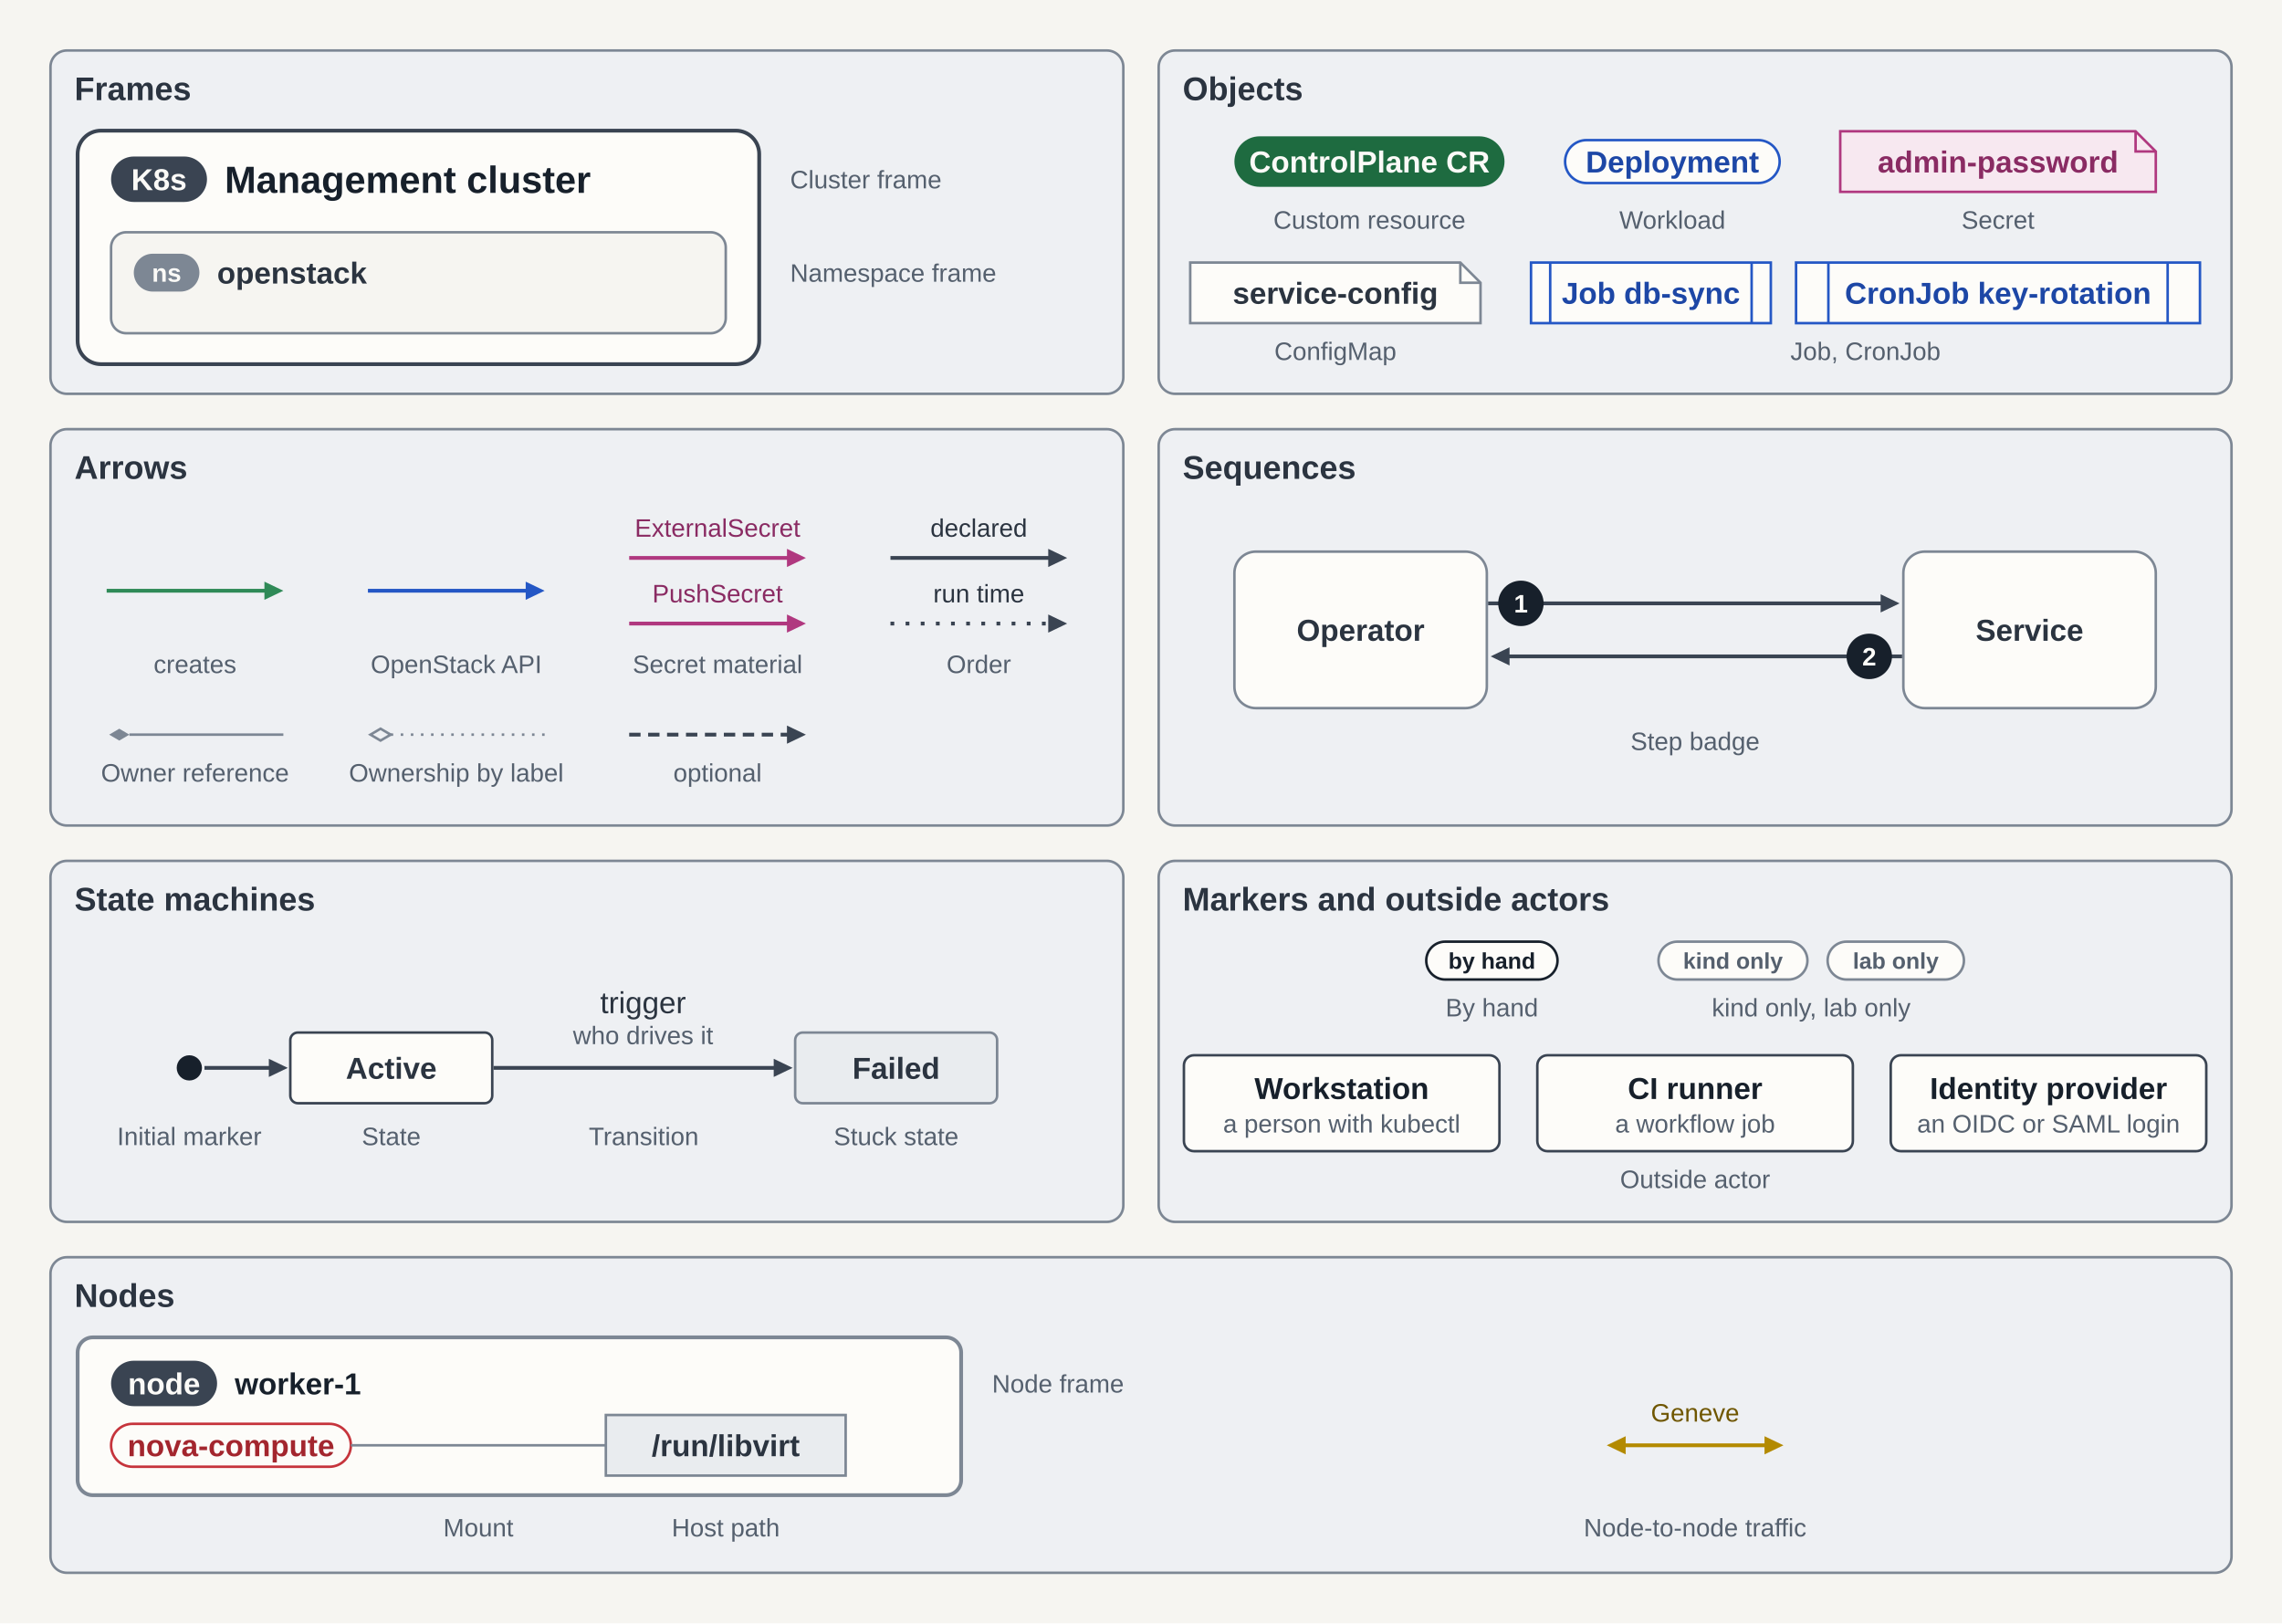
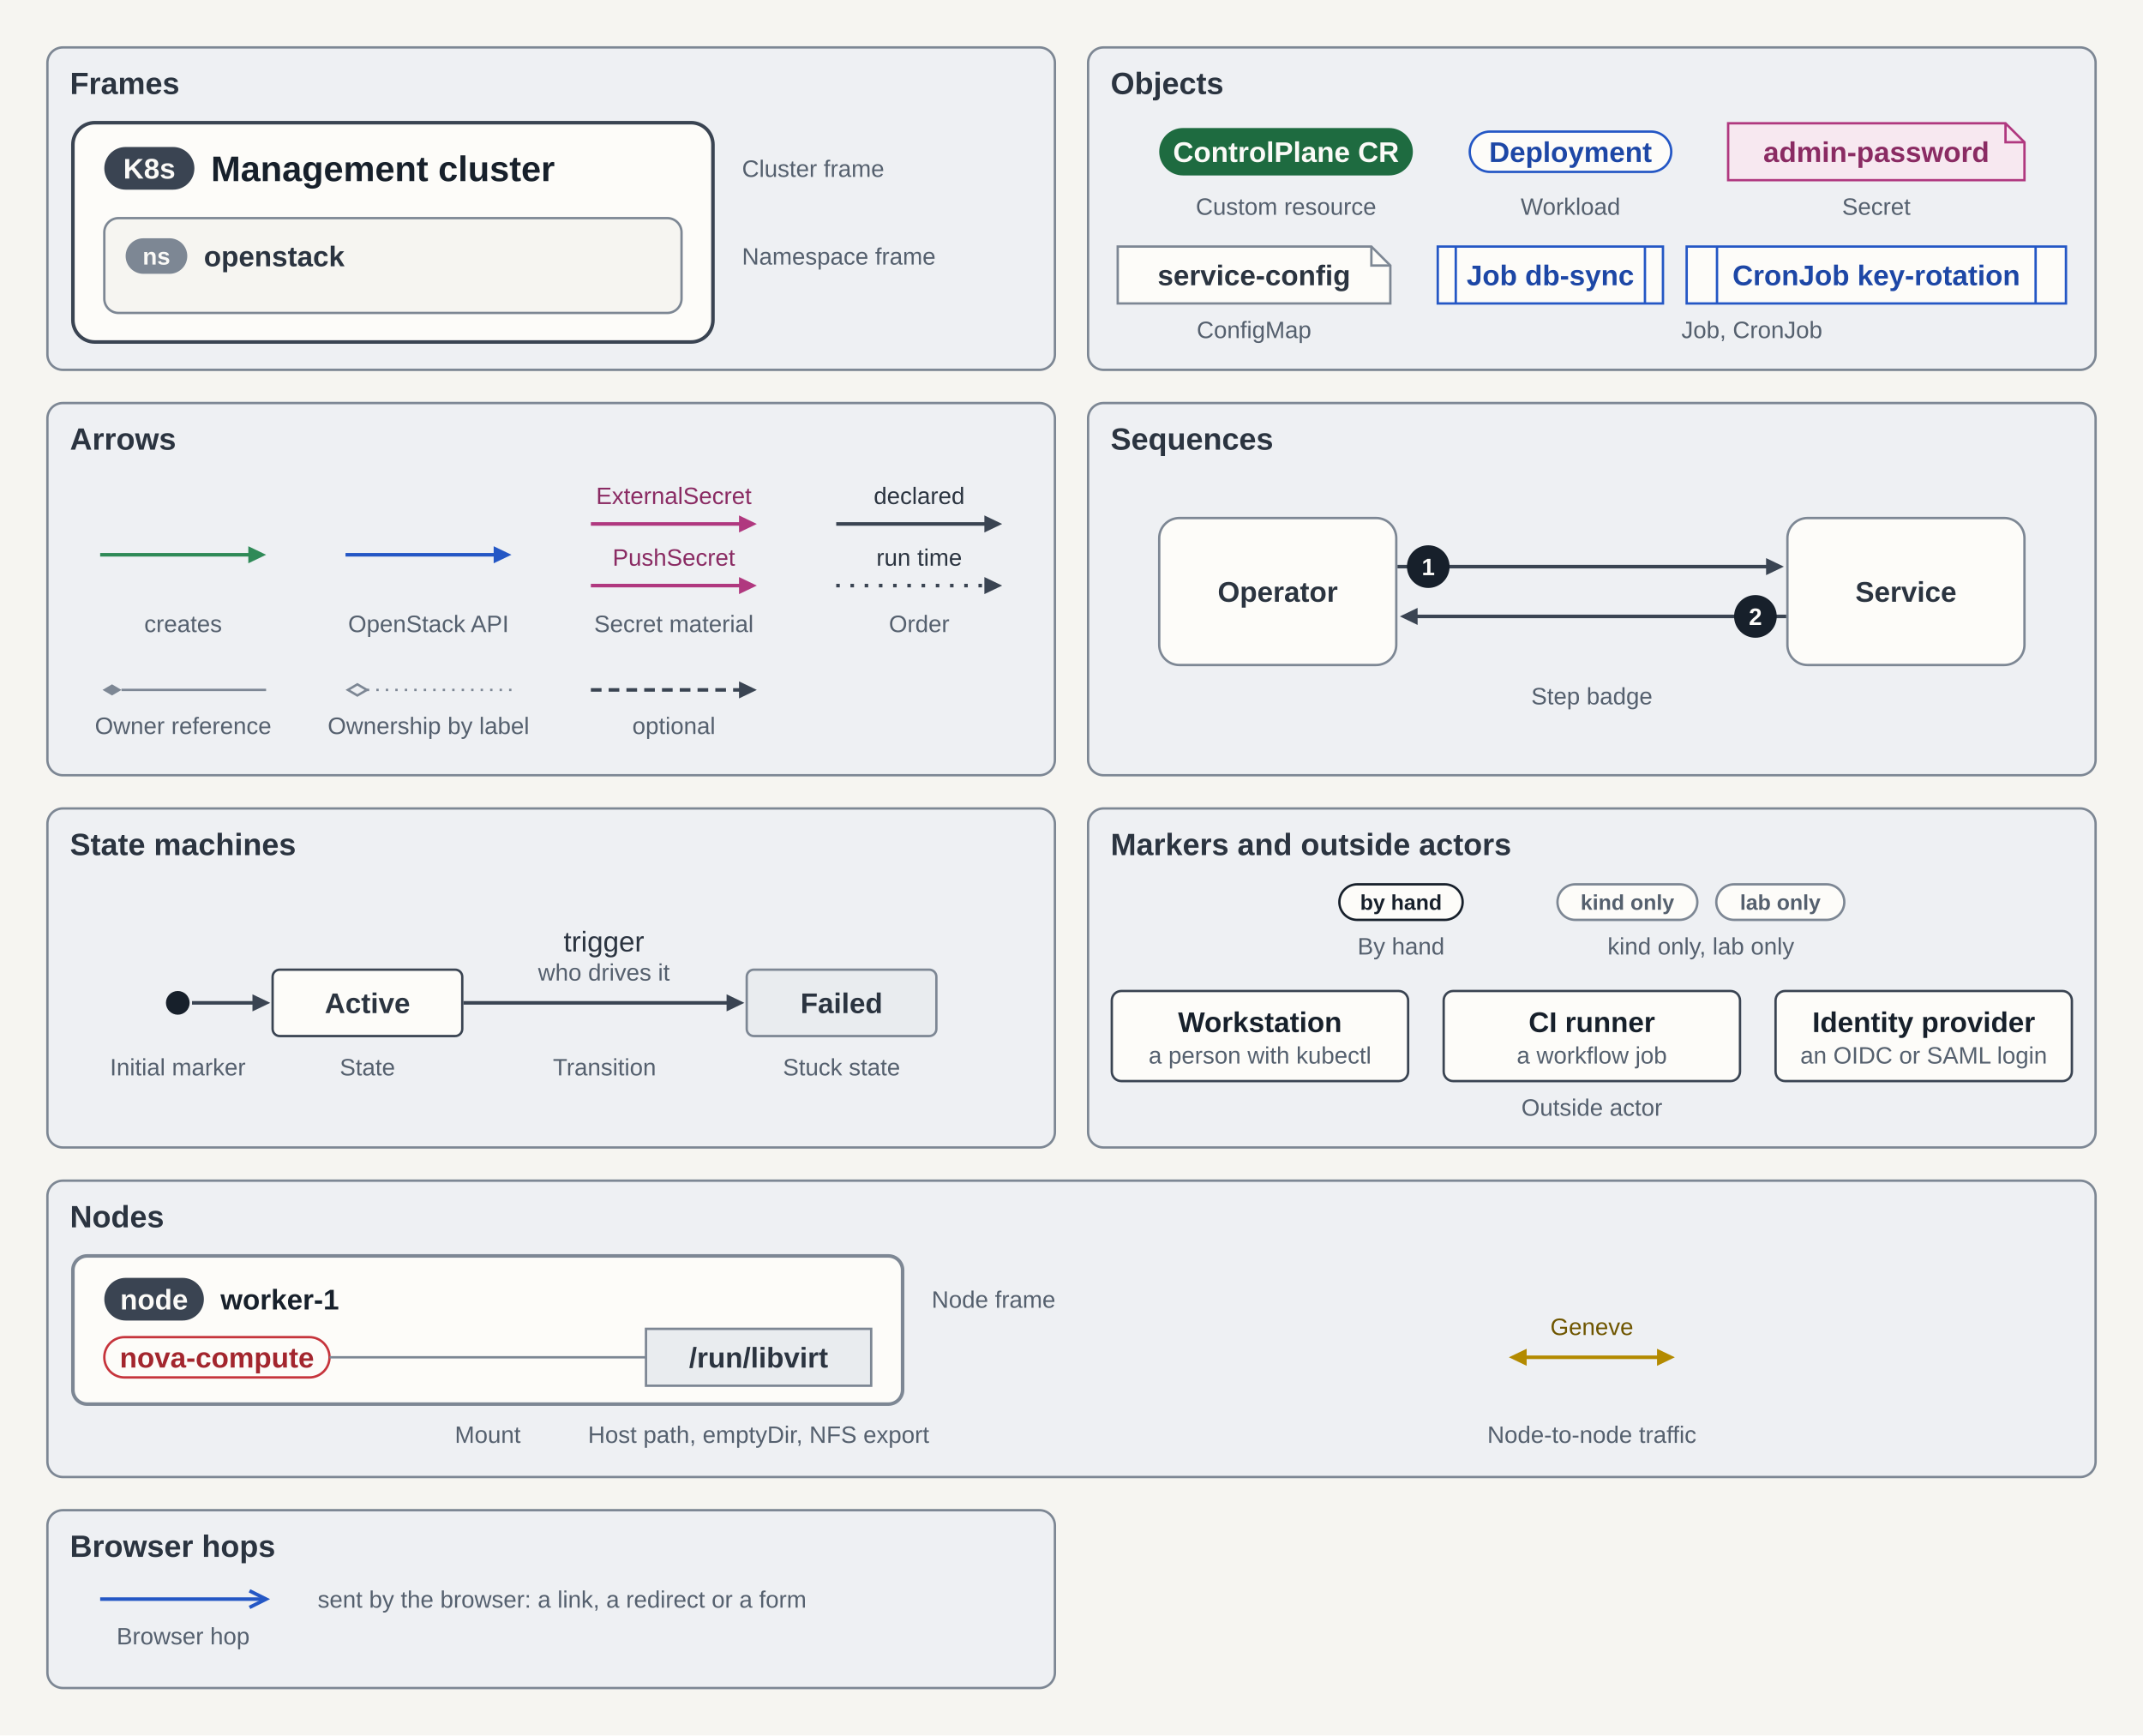
- <svg xmlns="http://www.w3.org/2000/svg" width="1808" height="1286" viewBox="0 0 1808 1286" font-family="'IBM Plex Sans', Arial, Helvetica, sans-serif" role="img" aria-label="Diagram notation">
-   <rect width="1808" height="1286" fill="#F6F5F1" />
+ <svg xmlns="http://www.w3.org/2000/svg" width="1808" height="1464" viewBox="0 0 1808 1464" font-family="'IBM Plex Sans', Arial, Helvetica, sans-serif" role="img" aria-label="Diagram notation">
+   <rect width="1808" height="1464" fill="#F6F5F1" />
  <rect x="40" y="40" width="850" height="272" rx="13" fill="#EEF0F3" stroke="#7D8794" stroke-width="2" />
  <text x="59" y="79.36" font-size="26" font-weight="700" fill="#2B3440">Frames</text>
  <rect x="61.5" y="103.5" width="540" height="185" rx="18.5" fill="#FDFCF9" stroke="#3A4452" stroke-width="3" />
  <rect x="88" y="124" width="76" height="36" rx="18" fill="#3A4452" />
  <text x="126" y="150.64" font-size="24" font-weight="700" fill="#FBFAF7" text-anchor="middle">K8s</text>
  <text x="178" y="152.8" font-size="30" font-weight="700" fill="#17202B">Management cluster</text>
  <rect x="88" y="184" width="487" height="80" rx="12" fill="#F6F5F1" stroke="#7D8794" stroke-width="2" />
  <rect x="106" y="201" width="52" height="30" rx="15" fill="#7D8794" />
  <text x="132" y="223.2" font-size="20" font-weight="700" fill="#FBFAF7" text-anchor="middle">ns</text>
  <text x="172" y="224.64" font-size="24" font-weight="700" fill="#2B3440">openstack</text>
  <text x="626" y="149.2" font-size="20" font-weight="400" fill="#55606E">Cluster frame</text>
  <text x="626" y="223.2" font-size="20" font-weight="400" fill="#55606E">Namespace frame</text>
  <rect x="918" y="40" width="850" height="272" rx="13" fill="#EEF0F3" stroke="#7D8794" stroke-width="2" />
  <text x="937" y="79.36" font-size="26" font-weight="700" fill="#2B3440">Objects</text>
  <rect x="978" y="108" width="214" height="40" rx="20" fill="#1E6B40" />
  <text x="1085" y="136.64" font-size="24" font-weight="700" fill="#FBFAF7" text-anchor="middle">ControlPlane CR</text>
  <rect x="1240" y="111" width="170" height="34" rx="17" fill="#FDFCF9" stroke="#2457C5" stroke-width="2" />
  <text x="1325" y="136.64" font-size="24" font-weight="600" fill="#1D47A6" text-anchor="middle">Deployment</text>
  <path d="M1458 104 H1692 L1708 120 V152 H1458 Z" fill="#F7E8F0" stroke="#B0387F" stroke-width="2" />
  <polyline points="1692,104 1692,120 1708,120" fill="none" stroke="#B0387F" stroke-width="2" />
  <text x="1583" y="136.64" font-size="24" font-weight="600" fill="#8A2B63" text-anchor="middle">admin-password</text>
  <text x="1085" y="181.2" font-size="20" font-weight="400" fill="#55606E" text-anchor="middle">Custom resource</text>
  <text x="1325" y="181.2" font-size="20" font-weight="400" fill="#55606E" text-anchor="middle">Workload</text>
  <text x="1583" y="181.2" font-size="20" font-weight="400" fill="#55606E" text-anchor="middle">Secret</text>
  <path d="M943 208 H1157 L1173 224 V256 H943 Z" fill="#FDFCF9" stroke="#7D8794" stroke-width="2" />
  <polyline points="1157,208 1157,224 1173,224" fill="none" stroke="#7D8794" stroke-width="2" />
  <text x="1058" y="240.64" font-size="24" font-weight="600" fill="#2B3440" text-anchor="middle">service-config</text>
  <rect x="1213" y="208" width="190" height="48" fill="#FDFCF9" stroke="#2457C5" stroke-width="2" />
  <path d="M1228.2 208 V256 M1387.8 208 V256" fill="none" stroke="#2457C5" stroke-width="2" />
  <text x="1308" y="240.64" font-size="24" font-weight="600" fill="#1D47A6" text-anchor="middle">Job db-sync</text>
  <rect x="1423" y="208" width="320" height="48" fill="#FDFCF9" stroke="#2457C5" stroke-width="2" />
  <path d="M1448.6 208 V256 M1717.4 208 V256" fill="none" stroke="#2457C5" stroke-width="2" />
  <text x="1583" y="240.64" font-size="24" font-weight="600" fill="#1D47A6" text-anchor="middle">CronJob key-rotation</text>
  <text x="1058" y="285.2" font-size="20" font-weight="400" fill="#55606E" text-anchor="middle">ConfigMap</text>
  <text x="1478" y="285.2" font-size="20" font-weight="400" fill="#55606E" text-anchor="middle">Job, CronJob</text>
  <rect x="40" y="340" width="850" height="314" rx="13" fill="#EEF0F3" stroke="#7D8794" stroke-width="2" />
  <text x="59" y="379.36" font-size="26" font-weight="700" fill="#2B3440">Arrows</text>
  <polyline points="84.5,468 214,468" fill="none" stroke="#2F8A57" stroke-width="3" />
  <polygon points="224.5,468 209.5,475.2 209.5,460.8" fill="#2F8A57" />
  <polyline points="291.5,468 421,468" fill="none" stroke="#2457C5" stroke-width="3" />
  <polygon points="431.5,468 416.5,475.2 416.5,460.8" fill="#2457C5" />
  <text x="568.5" y="425.2" font-size="20" font-weight="400" fill="#8A2B63" text-anchor="middle">ExternalSecret</text>
  <polyline points="498.5,442 628,442" fill="none" stroke="#B0387F" stroke-width="3" />
  <polygon points="638.5,442 623.5,449.2 623.5,434.8" fill="#B0387F" />
  <text x="568.5" y="477.2" font-size="20" font-weight="400" fill="#8A2B63" text-anchor="middle">PushSecret</text>
  <polyline points="498.5,494 628,494" fill="none" stroke="#B0387F" stroke-width="3" />
  <polygon points="638.5,494 623.5,501.2 623.5,486.8" fill="#B0387F" />
  <text x="775.5" y="425.2" font-size="20" font-weight="400" fill="#2B3440" text-anchor="middle">declared</text>
  <polyline points="705.5,442 835,442" fill="none" stroke="#3A4452" stroke-width="3" />
  <polygon points="845.5,442 830.5,449.2 830.5,434.8" fill="#3A4452" />
  <text x="775.5" y="477.2" font-size="20" font-weight="400" fill="#2B3440" text-anchor="middle">run time</text>
  <polyline points="705.5,494 835,494" fill="none" stroke="#3A4452" stroke-width="3" stroke-dasharray="3 9" />
  <polygon points="845.5,494 830.5,501.2 830.5,486.8" fill="#3A4452" />
  <text x="154.5" y="533.2" font-size="20" font-weight="400" fill="#55606E" text-anchor="middle">creates</text>
  <text x="361.5" y="533.2" font-size="20" font-weight="400" fill="#55606E" text-anchor="middle">OpenStack API</text>
  <text x="568.5" y="533.2" font-size="20" font-weight="400" fill="#55606E" text-anchor="middle">Secret material</text>
  <text x="775.5" y="533.2" font-size="20" font-weight="400" fill="#55606E" text-anchor="middle">Order</text>
  <polyline points="102.5,582 224.5,582" fill="none" stroke="#7D8794" stroke-width="2" />
  <polygon points="86.5,582 94.5,577.3 102.5,582 94.5,586.7" fill="#7D8794" />
  <polyline points="309.5,582 431.5,582" fill="none" stroke="#7D8794" stroke-width="2" stroke-dasharray="2 6" />
  <polygon points="293.5,582 301.5,577.3 309.5,582 301.5,586.7" fill="none" stroke="#7D8794" stroke-width="2" />
  <polyline points="498.5,582 628,582" fill="none" stroke="#3A4452" stroke-width="3" stroke-dasharray="9 6" />
  <polygon points="638.5,582 623.5,589.2 623.5,574.8" fill="#3A4452" />
  <text x="154.5" y="619.2" font-size="20" font-weight="400" fill="#55606E" text-anchor="middle">Owner reference</text>
  <text x="361.5" y="619.2" font-size="20" font-weight="400" fill="#55606E" text-anchor="middle">Ownership by label</text>
  <text x="568.5" y="619.2" font-size="20" font-weight="400" fill="#55606E" text-anchor="middle">optional</text>
  <rect x="918" y="340" width="850" height="314" rx="13" fill="#EEF0F3" stroke="#7D8794" stroke-width="2" />
  <text x="937" y="379.36" font-size="26" font-weight="700" fill="#2B3440">Sequences</text>
  <rect x="978" y="437" width="200" height="124" rx="17" fill="#FDFCF9" stroke="#7D8794" stroke-width="2" />
  <text x="1078" y="507.64" font-size="24" font-weight="600" fill="#2B3440" text-anchor="middle">Operator</text>
  <rect x="1508" y="437" width="200" height="124" rx="17" fill="#FDFCF9" stroke="#7D8794" stroke-width="2" />
  <text x="1608" y="507.64" font-size="24" font-weight="600" fill="#2B3440" text-anchor="middle">Service</text>
  <polyline points="1179,478 1494.5,478" fill="none" stroke="#3A4452" stroke-width="3" />
  <polygon points="1505,478 1490,485.2 1490,470.8" fill="#3A4452" />
  <polyline points="1507,520 1191.5,520" fill="none" stroke="#3A4452" stroke-width="3" />
  <polygon points="1181,520 1196,527.2 1196,512.8" fill="#3A4452" />
  <circle cx="1205" cy="478" r="18" fill="#17202B" />
  <text x="1205" y="485.2" font-size="20" font-weight="700" fill="#FDFCF9" text-anchor="middle">1</text>
  <circle cx="1481" cy="520" r="18" fill="#17202B" />
  <text x="1481" y="527.2" font-size="20" font-weight="700" fill="#FDFCF9" text-anchor="middle">2</text>
  <text x="1343" y="594.2" font-size="20" font-weight="400" fill="#55606E" text-anchor="middle">Step badge</text>
  <rect x="40" y="682" width="850" height="286" rx="13" fill="#EEF0F3" stroke="#7D8794" stroke-width="2" />
  <text x="59" y="721.36" font-size="26" font-weight="700" fill="#2B3440">State machines</text>
  <circle cx="150" cy="846" r="10" fill="#17202B" />
  <polyline points="162,846 217.5,846" fill="none" stroke="#3A4452" stroke-width="3" />
  <polygon points="228,846 213,853.2 213,838.8" fill="#3A4452" />
  <rect x="230" y="818" width="160" height="56" rx="6" fill="#FDFCF9" stroke="#3A4452" stroke-width="2" />
  <text x="310" y="854.64" font-size="24" font-weight="700" fill="#2B3440" text-anchor="middle">Active</text>
  <text x="509.5" y="802.64" font-size="24" font-weight="400" fill="#2B3440" text-anchor="middle">trigger</text>
  <text x="509.5" y="827.2" font-size="20" font-weight="400" fill="#55606E" text-anchor="middle">who drives it</text>
  <polyline points="391,846 617.5,846" fill="none" stroke="#3A4452" stroke-width="3" />
  <polygon points="628,846 613,853.2 613,838.8" fill="#3A4452" />
  <rect x="630" y="818" width="160" height="56" rx="6" fill="#E9ECEF" stroke="#7D8794" stroke-width="2" />
  <text x="710" y="854.64" font-size="24" font-weight="700" fill="#2B3440" text-anchor="middle">Failed</text>
  <text x="150" y="907.2" font-size="20" font-weight="400" fill="#55606E" text-anchor="middle">Initial marker</text>
  <text x="310" y="907.2" font-size="20" font-weight="400" fill="#55606E" text-anchor="middle">State</text>
  <text x="510" y="907.2" font-size="20" font-weight="400" fill="#55606E" text-anchor="middle">Transition</text>
  <text x="710" y="907.2" font-size="20" font-weight="400" fill="#55606E" text-anchor="middle">Stuck state</text>
  <rect x="918" y="682" width="850" height="286" rx="13" fill="#EEF0F3" stroke="#7D8794" stroke-width="2" />
  <text x="937" y="721.36" font-size="26" font-weight="700" fill="#2B3440">Markers and outside actors</text>
  <rect x="1130" y="746" width="104" height="30" rx="15" fill="#FDFCF9" stroke="#17202B" stroke-width="2" />
  <text x="1182" y="767.48" font-size="18" font-weight="700" fill="#17202B" text-anchor="middle">by hand</text>
  <rect x="1314" y="746" width="118" height="30" rx="15" fill="#FDFCF9" stroke="#7D8794" stroke-width="2" />
  <text x="1373" y="767.48" font-size="18" font-weight="700" fill="#55606E" text-anchor="middle">kind only</text>
  <rect x="1448" y="746" width="108" height="30" rx="15" fill="#FDFCF9" stroke="#7D8794" stroke-width="2" />
  <text x="1502" y="767.48" font-size="18" font-weight="700" fill="#55606E" text-anchor="middle">lab only</text>
  <text x="1182" y="805.2" font-size="20" font-weight="400" fill="#55606E" text-anchor="middle">By hand</text>
  <text x="1435" y="805.2" font-size="20" font-weight="400" fill="#55606E" text-anchor="middle">kind only, lab only</text>
  <rect x="938" y="836" width="250" height="76" rx="8" fill="#FDFCF9" stroke="#3A4452" stroke-width="2" />
  <text x="1063" y="870.64" font-size="24" font-weight="700" fill="#17202B" text-anchor="middle">Workstation</text>
  <text x="1063" y="897.2" font-size="20" font-weight="400" fill="#55606E" text-anchor="middle">a person with kubectl</text>
  <rect x="1218" y="836" width="250" height="76" rx="8" fill="#FDFCF9" stroke="#3A4452" stroke-width="2" />
  <text x="1343" y="870.64" font-size="24" font-weight="700" fill="#17202B" text-anchor="middle">CI runner</text>
  <text x="1343" y="897.2" font-size="20" font-weight="400" fill="#55606E" text-anchor="middle">a workflow job</text>
  <rect x="1498" y="836" width="250" height="76" rx="8" fill="#FDFCF9" stroke="#3A4452" stroke-width="2" />
  <text x="1623" y="870.64" font-size="24" font-weight="700" fill="#17202B" text-anchor="middle">Identity provider</text>
  <text x="1623" y="897.2" font-size="20" font-weight="400" fill="#55606E" text-anchor="middle">an OIDC or SAML login</text>
  <text x="1343" y="941.2" font-size="20" font-weight="400" fill="#55606E" text-anchor="middle">Outside actor</text>
  <rect x="40" y="996" width="1728" height="250" rx="13" fill="#EEF0F3" stroke="#7D8794" stroke-width="2" />
  <text x="59" y="1035.36" font-size="26" font-weight="700" fill="#2B3440">Nodes</text>
  <rect x="61.5" y="1059.5" width="700" height="125" rx="12" fill="#FDFCF9" stroke="#7D8794" stroke-width="3" />
  <rect x="88" y="1078" width="84" height="36" rx="18" fill="#3A4452" />
  <text x="130" y="1104.64" font-size="24" font-weight="700" fill="#FBFAF7" text-anchor="middle">node</text>
  <text x="186" y="1104.64" font-size="24" font-weight="700" fill="#17202B">worker-1</text>
  <rect x="88" y="1128" width="190" height="34" rx="17" fill="#FDFCF9" stroke="#C6343C" stroke-width="2" />
  <text x="183" y="1153.64" font-size="24" font-weight="600" fill="#A3262E" text-anchor="middle">nova-compute</text>
-   <rect x="480" y="1121" width="190" height="48" fill="#E9ECEF" stroke="#7D8794" stroke-width="2" />
-   <text x="575" y="1153.64" font-size="24" font-weight="600" fill="#2B3440" text-anchor="middle">/run/libvirt</text>
-   <polyline points="278,1145 480,1145" fill="none" stroke="#7D8794" stroke-width="2" />
+   <rect x="545" y="1121" width="190" height="48" fill="#E9ECEF" stroke="#7D8794" stroke-width="2" />
+   <text x="640" y="1153.64" font-size="24" font-weight="600" fill="#2B3440" text-anchor="middle">/run/libvirt</text>
+   <polyline points="278,1145 545,1145" fill="none" stroke="#7D8794" stroke-width="2" />
  <text x="786" y="1103.2" font-size="20" font-weight="400" fill="#55606E">Node frame</text>
-   <text x="379" y="1217.2" font-size="20" font-weight="400" fill="#55606E" text-anchor="middle">Mount</text>
-   <text x="575" y="1217.2" font-size="20" font-weight="400" fill="#55606E" text-anchor="middle">Host path</text>
+   <text x="411.5" y="1217.2" font-size="20" font-weight="400" fill="#55606E" text-anchor="middle">Mount</text>
+   <text x="640" y="1217.2" font-size="20" font-weight="400" fill="#55606E" text-anchor="middle">Host path, emptyDir, NFS export</text>
  <polyline points="1283.5,1145 1402.5,1145" fill="none" stroke="#B38A00" stroke-width="3" />
  <polygon points="1413,1145 1398,1152.2 1398,1137.8" fill="#B38A00" />
  <polygon points="1273,1145 1288,1137.8 1288,1152.2" fill="#B38A00" />
  <text x="1343" y="1126.2" font-size="20" font-weight="400" fill="#6F5600" text-anchor="middle">Geneve</text>
  <text x="1343" y="1217.2" font-size="20" font-weight="400" fill="#55606E" text-anchor="middle">Node-to-node traffic</text>
+   <rect x="40" y="1274" width="850" height="150" rx="13" fill="#EEF0F3" stroke="#7D8794" stroke-width="2" />
+   <text x="59" y="1313.36" font-size="26" font-weight="700" fill="#2B3440">Browser hops</text>
+   <polyline points="84.5,1349 224.5,1349" fill="none" stroke="#2457C5" stroke-width="3" />
+   <polyline points="210.5,1342 224.5,1349 210.5,1356" fill="none" stroke="#2457C5" stroke-width="3" />
+   <text x="154.5" y="1387.2" font-size="20" font-weight="400" fill="#55606E" text-anchor="middle">Browser hop</text>
+   <text x="268" y="1356.2" font-size="20" font-weight="400" fill="#55606E">sent by the browser: a link, a redirect or a form</text>
</svg>
